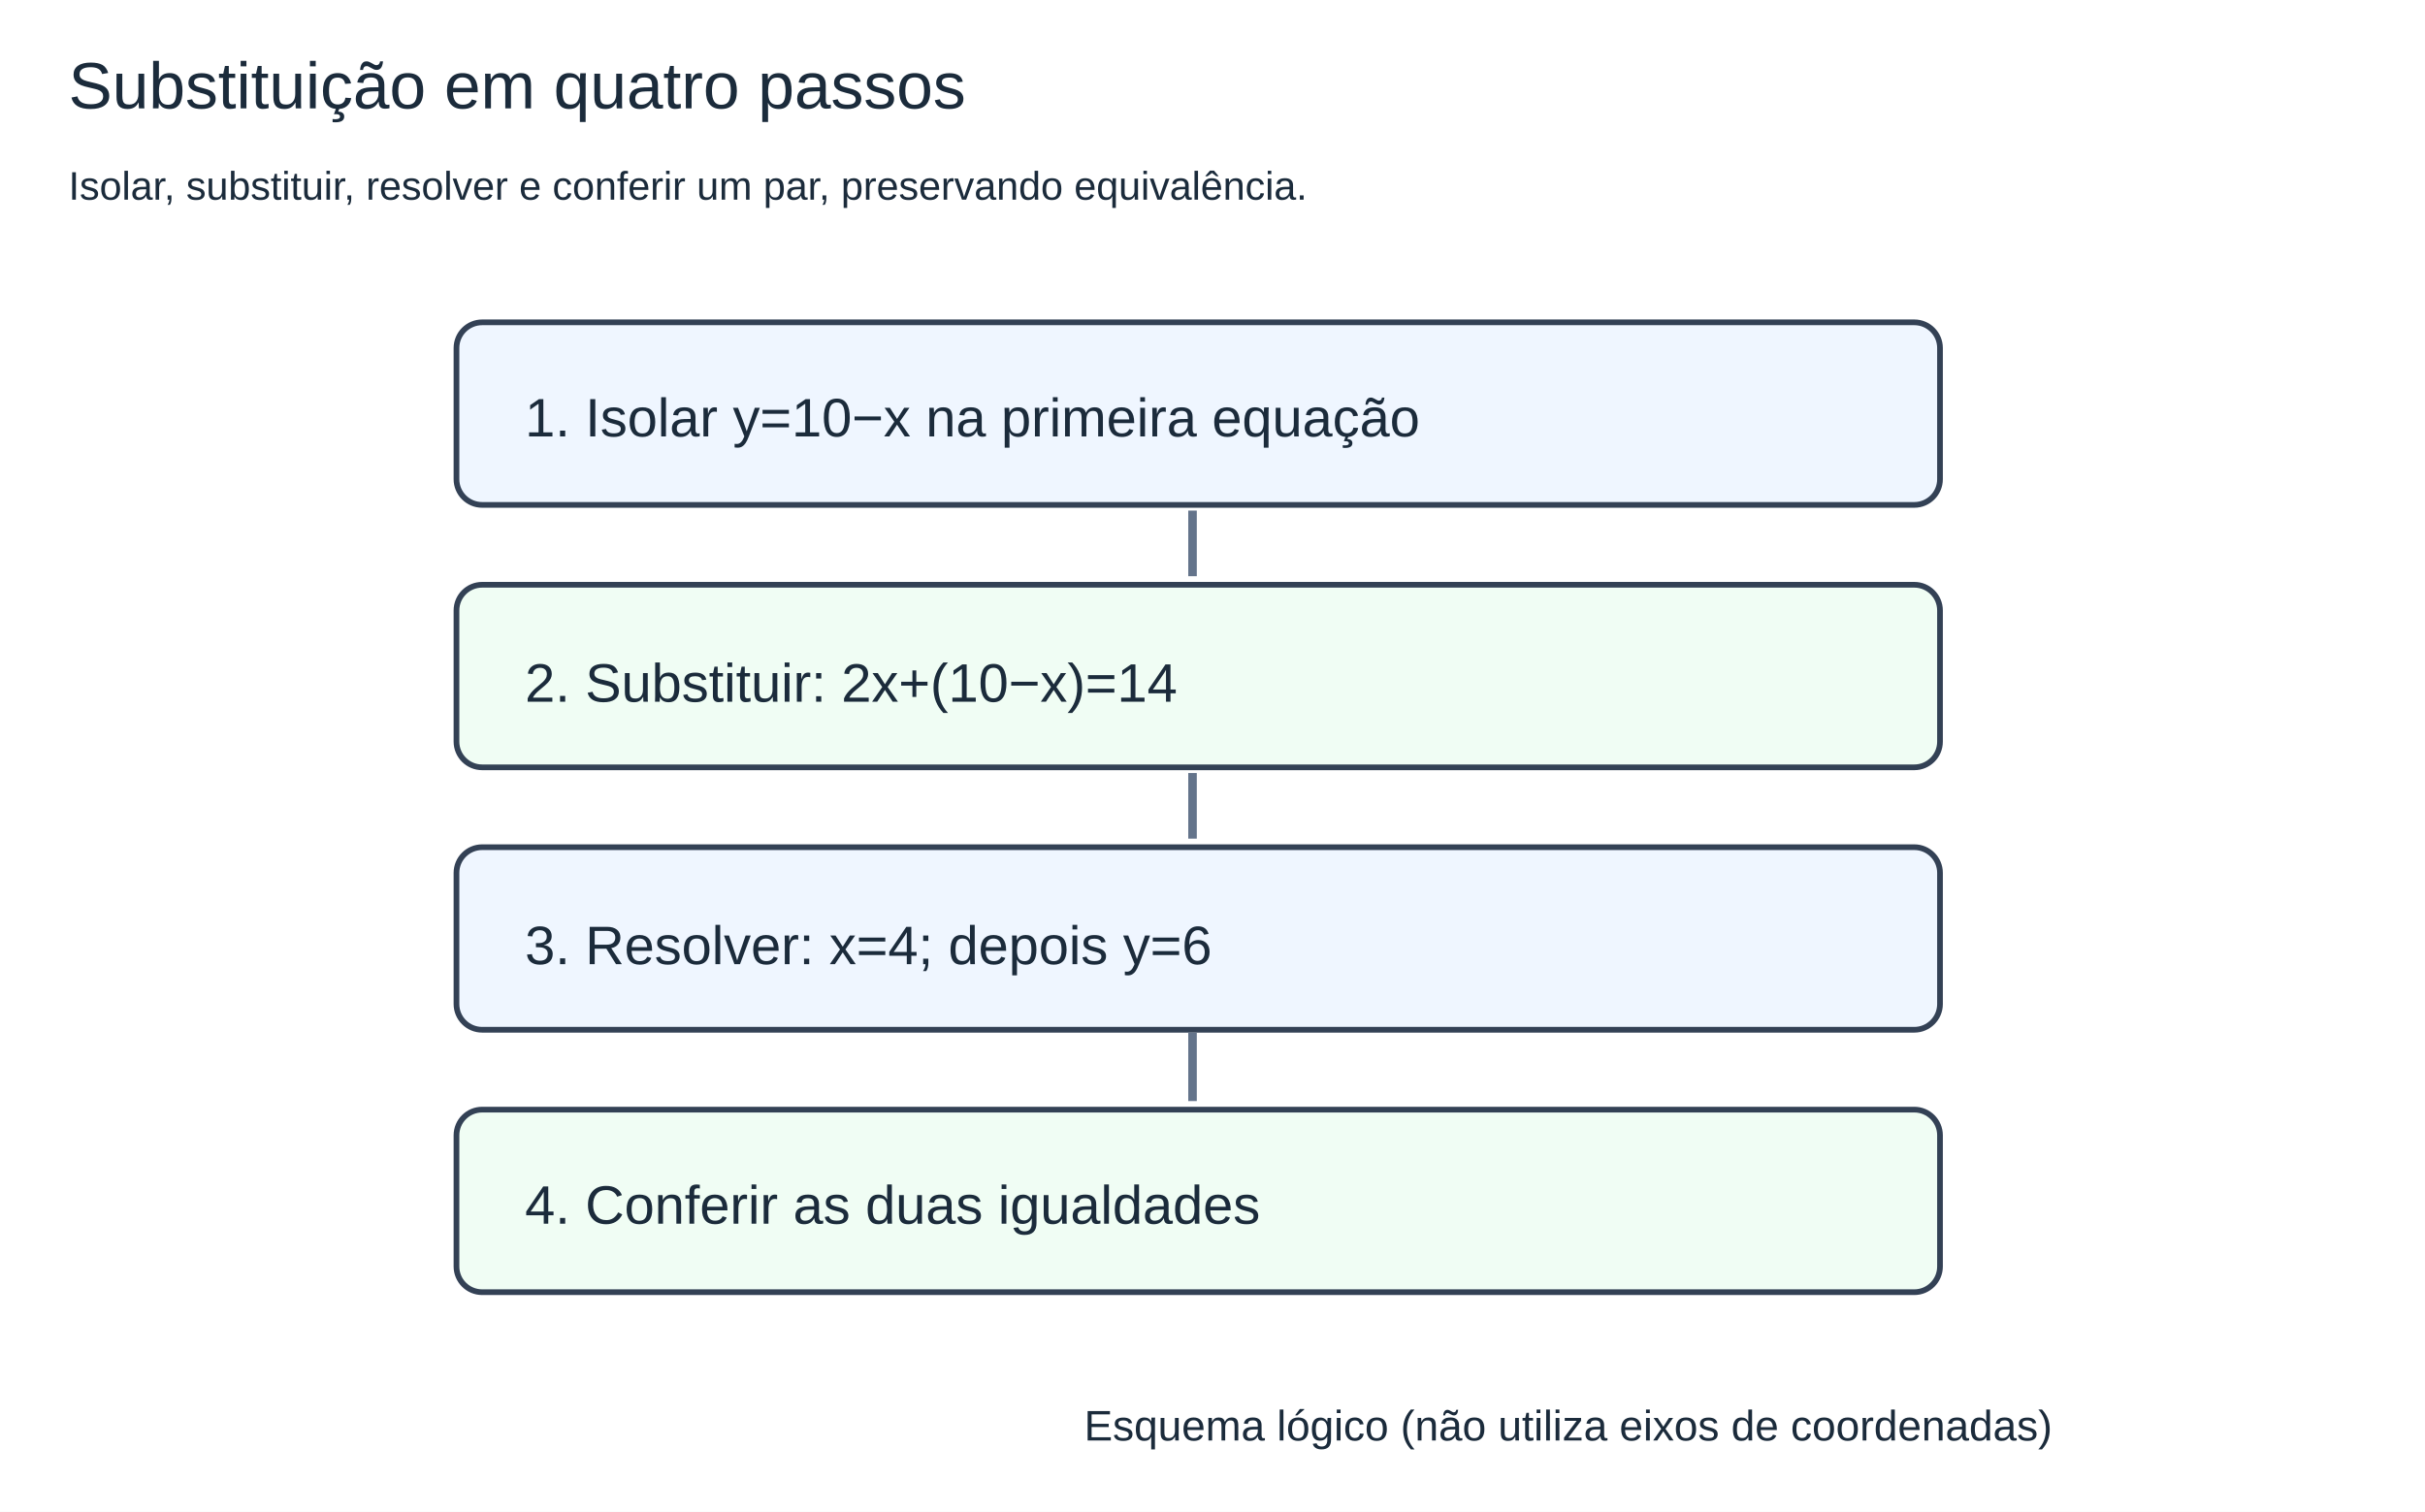
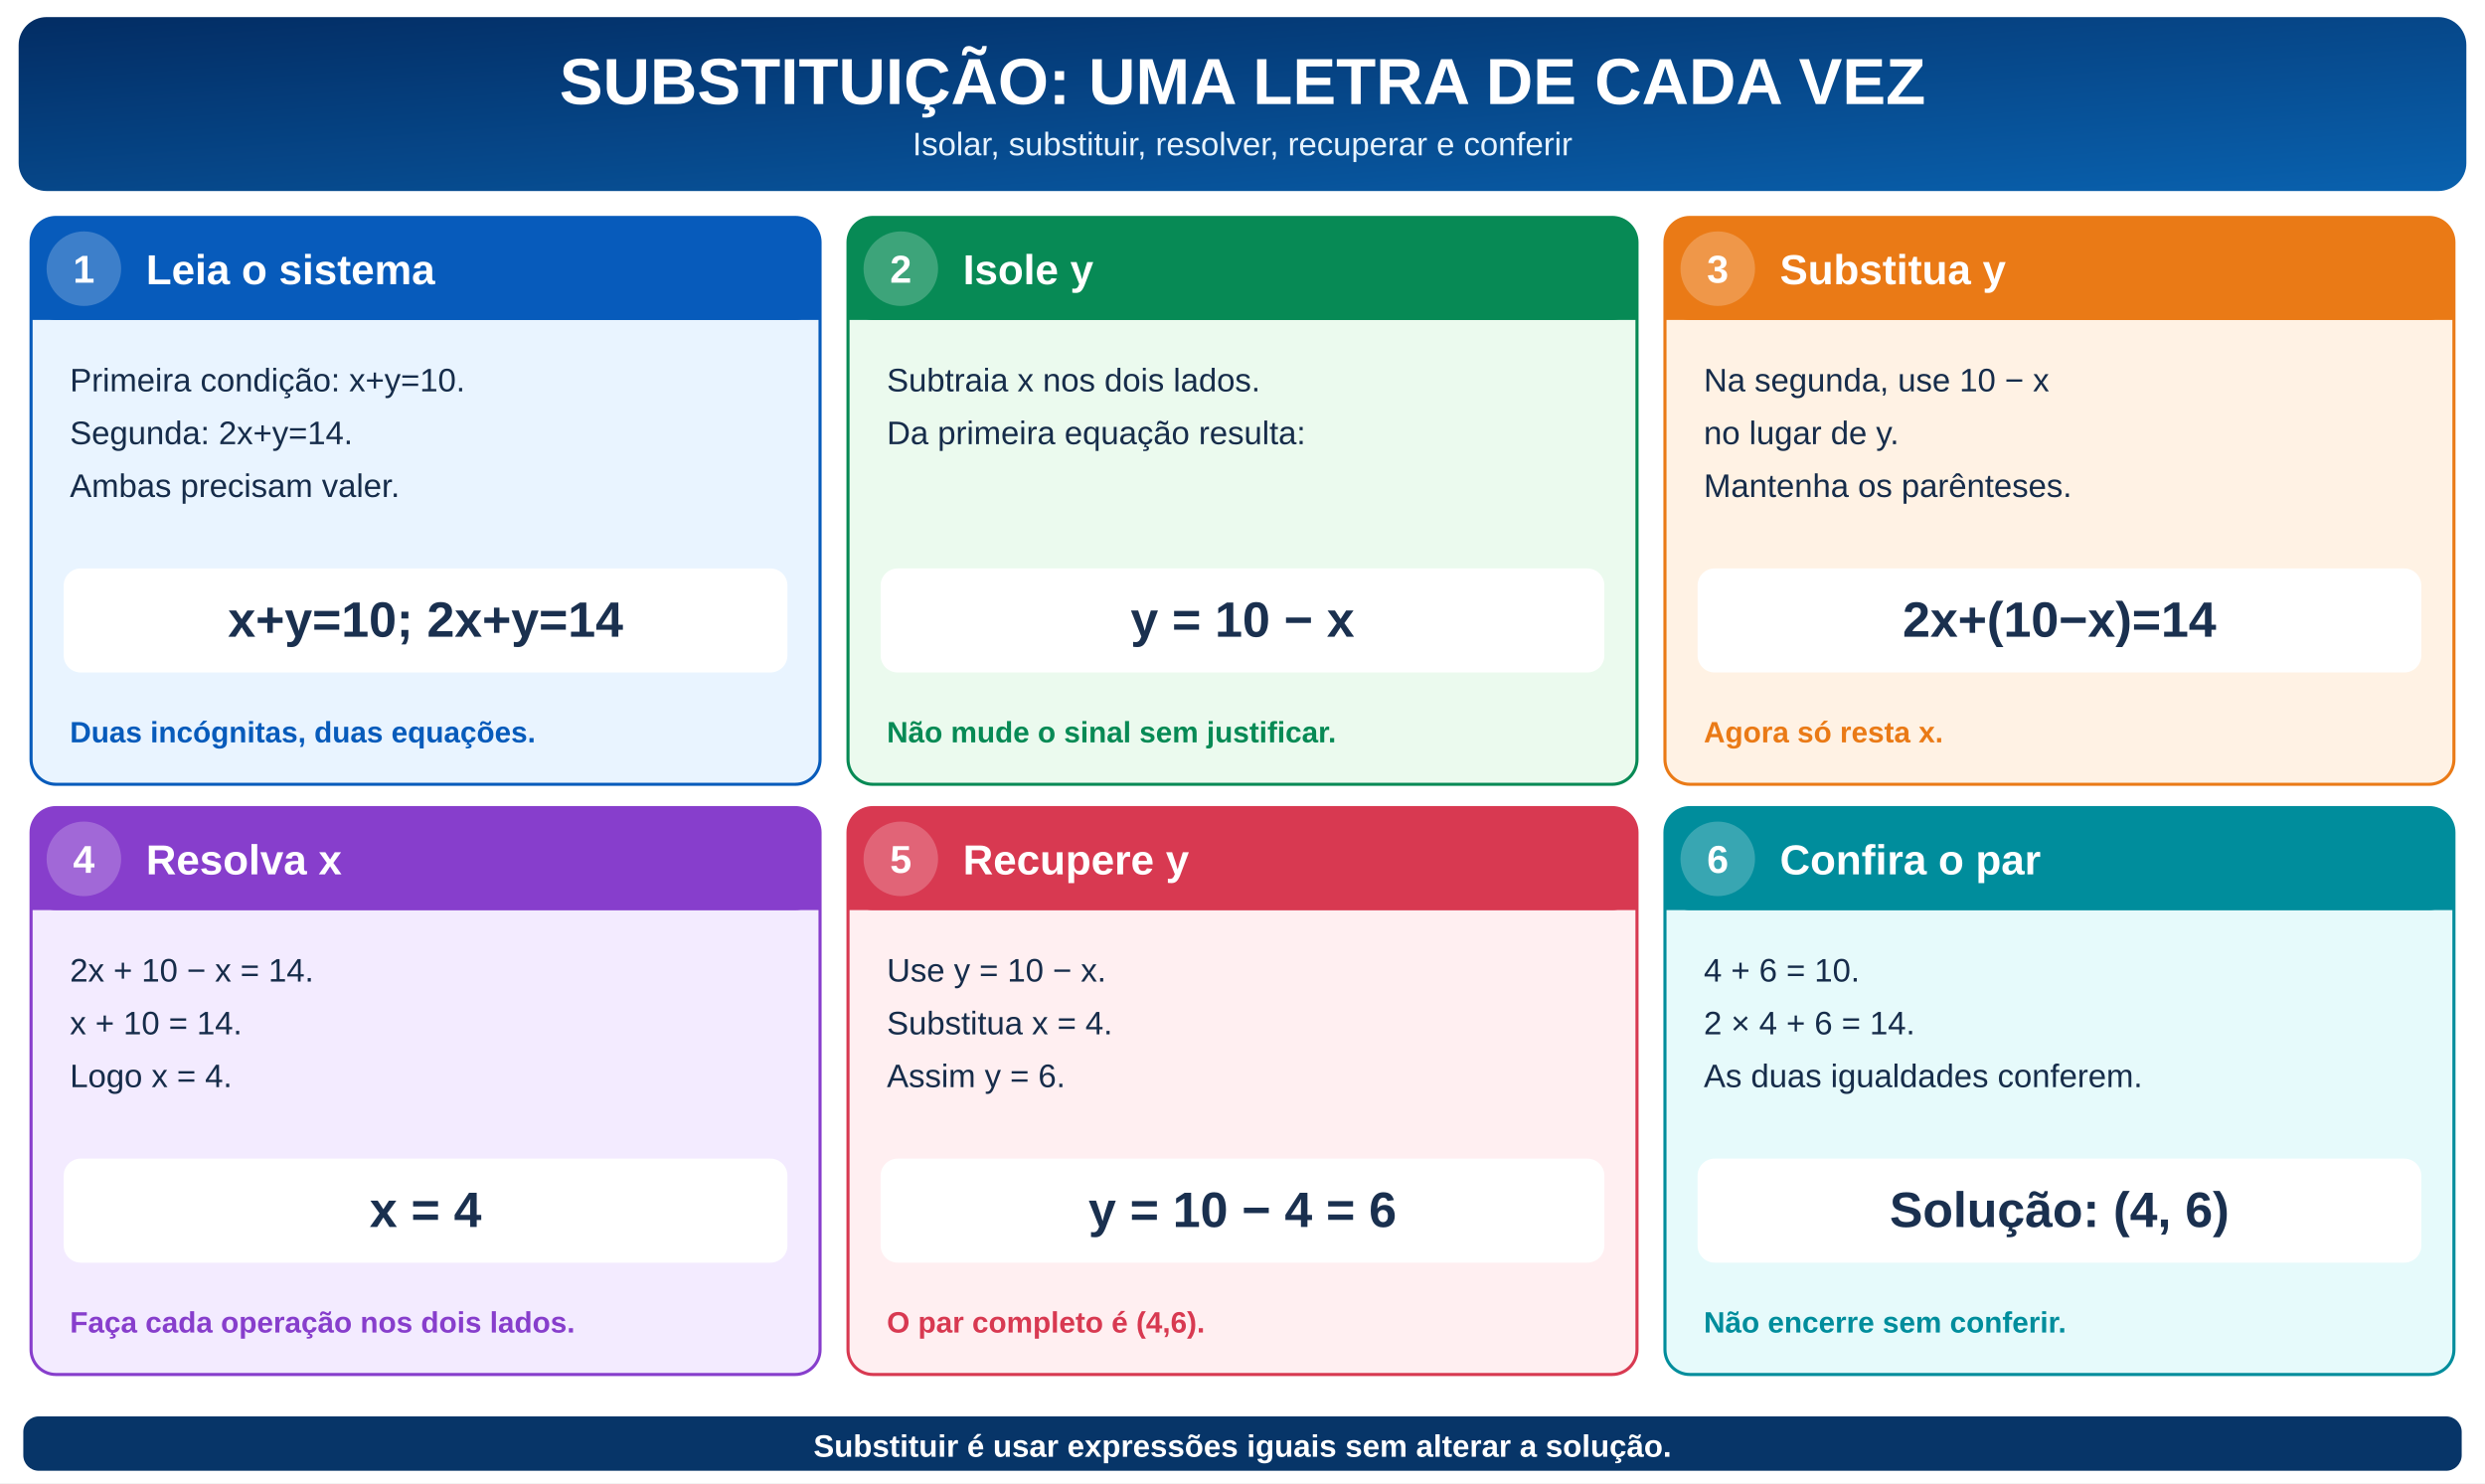
- <svg xmlns="http://www.w3.org/2000/svg" role="img" aria-labelledby="t d" viewBox="0 0 850 530">
-   <rect width="850" height="530" fill="#fff" />
-   <text x="24" y="38" font-size="23" font-family="Arial,sans-serif" fill="#1b2b3b">Substituição em quatro passos</text>
-   <text x="24" y="70" font-size="14" font-family="Arial,sans-serif" fill="#1b2b3b">Isolar, substituir, resolver e conferir um par, preservando equivalência.</text>
-   <g font-family="Arial,sans-serif" font-size="20" fill="#1d3557" stroke="#334155" stroke-width="2">
-     <rect x="160" y="113" width="520" height="64" rx="9" fill="#eff6ff" />
-     <rect x="160" y="205" width="520" height="64" rx="9" fill="#f0fdf4" />
-     <rect x="160" y="297" width="520" height="64" rx="9" fill="#eff6ff" />
-     <rect x="160" y="389" width="520" height="64" rx="9" fill="#f0fdf4" />
-   </g>
-   <text x="184" y="153" font-size="19" font-family="Arial,sans-serif" fill="#1b2b3b">1. Isolar y=10−x na primeira equação</text>
-   <text x="184" y="246" font-size="19" font-family="Arial,sans-serif" fill="#1b2b3b">2. Substituir: 2x+(10−x)=14</text>
-   <text x="184" y="338" font-size="19" font-family="Arial,sans-serif" fill="#1b2b3b">3. Resolver: x=4; depois y=6</text>
-   <text x="184" y="429" font-size="19" font-family="Arial,sans-serif" fill="#1b2b3b">4. Conferir as duas igualdades</text>
-   <g stroke="#64748b" stroke-width="3">
-     <path d="M418 179 V202 M418 271 V294 M418 362 V386" />
-   </g>
-   <text x="380" y="505" font-size="15" font-family="Arial,sans-serif" fill="#1b2b3b">Esquema lógico (não utiliza eixos de coordenadas)</text>
+ <svg xmlns="http://www.w3.org/2000/svg" viewBox="0 0 1600 955" role="img" aria-labelledby="title desc">
+   <rect x="0" y="0" width="1600" height="955" rx="0" fill="#fff" />
+   <defs>
+     <linearGradient id="blue" x1="0" y1="0" x2="1" y2="1">
+       <stop offset="0" stop-color="#032d64" />
+       <stop offset="1" stop-color="#0961ae" />
+     </linearGradient>
+   </defs>
+   <rect x="12" y="11" width="1576" height="112" rx="18" fill="url(#blue)" />
+   <text x="800" y="67" text-anchor="middle" font-family="Arial,DejaVu Sans,sans-serif" font-size="42" font-weight="700" fill="#fff">SUBSTITUIÇÃO: UMA LETRA DE CADA VEZ</text>
+   <text x="800" y="100" text-anchor="middle" font-family="Arial,DejaVu Sans,sans-serif" font-size="21" font-weight="400" fill="#e6f3ff">Isolar, substituir, resolver, recuperar e conferir</text>
+   <rect x="20" y="140" width="508" height="365" rx="16" fill="#e9f4ff" stroke="#075bbb" stroke-width="2" />
+   <rect x="20" y="140" width="508" height="66" rx="16" fill="#075bbb" />
+   <rect x="20" y="189" width="508" height="17" rx="0" fill="#075bbb" />
+   <circle cx="54" cy="173" r="24" fill="#fff" opacity=".22" />
+   <text x="54" y="182" text-anchor="middle" font-family="Arial,DejaVu Sans,sans-serif" font-size="25" font-weight="700" fill="#fff">1</text>
+   <text x="94" y="183" text-anchor="start" font-family="Arial,DejaVu Sans,sans-serif" font-size="27" font-weight="700" fill="#fff">Leia o sistema</text>
+   <text x="45" y="252" text-anchor="start" font-family="Arial,DejaVu Sans,sans-serif" font-size="21" font-weight="400" fill="#162c4a">Primeira condição: x+y=10.</text>
+   <text x="45" y="286" text-anchor="start" font-family="Arial,DejaVu Sans,sans-serif" font-size="21" font-weight="400" fill="#162c4a">Segunda: 2x+y=14.</text>
+   <text x="45" y="320" text-anchor="start" font-family="Arial,DejaVu Sans,sans-serif" font-size="21" font-weight="400" fill="#162c4a">Ambas precisam valer.</text>
+   <rect x="41" y="366" width="466" height="67" rx="11" fill="#fff" />
+   <text x="274" y="410" text-anchor="middle" font-family="Arial,DejaVu Sans,sans-serif" font-size="32" font-weight="700" fill="#1a304f">x+y=10; 2x+y=14</text>
+   <text x="45" y="478" text-anchor="start" font-family="Arial,DejaVu Sans,sans-serif" font-size="19" font-weight="700" fill="#075bbb">Duas incógnitas, duas equações.</text>
+   <rect x="546" y="140" width="508" height="365" rx="16" fill="#ebfaee" stroke="#078a55" stroke-width="2" />
+   <rect x="546" y="140" width="508" height="66" rx="16" fill="#078a55" />
+   <rect x="546" y="189" width="508" height="17" rx="0" fill="#078a55" />
+   <circle cx="580" cy="173" r="24" fill="#fff" opacity=".22" />
+   <text x="580" y="182" text-anchor="middle" font-family="Arial,DejaVu Sans,sans-serif" font-size="25" font-weight="700" fill="#fff">2</text>
+   <text x="620" y="183" text-anchor="start" font-family="Arial,DejaVu Sans,sans-serif" font-size="27" font-weight="700" fill="#fff">Isole y</text>
+   <text x="571" y="252" text-anchor="start" font-family="Arial,DejaVu Sans,sans-serif" font-size="21" font-weight="400" fill="#162c4a">Subtraia x nos dois lados.</text>
+   <text x="571" y="286" text-anchor="start" font-family="Arial,DejaVu Sans,sans-serif" font-size="21" font-weight="400" fill="#162c4a">Da primeira equação resulta:</text>
+   <rect x="567" y="366" width="466" height="67" rx="11" fill="#fff" />
+   <text x="800" y="410" text-anchor="middle" font-family="Arial,DejaVu Sans,sans-serif" font-size="32" font-weight="700" fill="#1a304f">y = 10 − x</text>
+   <text x="571" y="478" text-anchor="start" font-family="Arial,DejaVu Sans,sans-serif" font-size="19" font-weight="700" fill="#078a55">Não mude o sinal sem justificar.</text>
+   <rect x="1072" y="140" width="508" height="365" rx="16" fill="#fff2e4" stroke="#ea7a16" stroke-width="2" />
+   <rect x="1072" y="140" width="508" height="66" rx="16" fill="#ea7a16" />
+   <rect x="1072" y="189" width="508" height="17" rx="0" fill="#ea7a16" />
+   <circle cx="1106" cy="173" r="24" fill="#fff" opacity=".22" />
+   <text x="1106" y="182" text-anchor="middle" font-family="Arial,DejaVu Sans,sans-serif" font-size="25" font-weight="700" fill="#fff">3</text>
+   <text x="1146" y="183" text-anchor="start" font-family="Arial,DejaVu Sans,sans-serif" font-size="27" font-weight="700" fill="#fff">Substitua y</text>
+   <text x="1097" y="252" text-anchor="start" font-family="Arial,DejaVu Sans,sans-serif" font-size="21" font-weight="400" fill="#162c4a">Na segunda, use 10 − x</text>
+   <text x="1097" y="286" text-anchor="start" font-family="Arial,DejaVu Sans,sans-serif" font-size="21" font-weight="400" fill="#162c4a">no lugar de y.</text>
+   <text x="1097" y="320" text-anchor="start" font-family="Arial,DejaVu Sans,sans-serif" font-size="21" font-weight="400" fill="#162c4a">Mantenha os parênteses.</text>
+   <rect x="1093" y="366" width="466" height="67" rx="11" fill="#fff" />
+   <text x="1326" y="410" text-anchor="middle" font-family="Arial,DejaVu Sans,sans-serif" font-size="32" font-weight="700" fill="#1a304f">2x+(10−x)=14</text>
+   <text x="1097" y="478" text-anchor="start" font-family="Arial,DejaVu Sans,sans-serif" font-size="19" font-weight="700" fill="#ea7a16">Agora só resta x.</text>
+   <rect x="20" y="520" width="508" height="365" rx="16" fill="#f3ebff" stroke="#873ecc" stroke-width="2" />
+   <rect x="20" y="520" width="508" height="66" rx="16" fill="#873ecc" />
+   <rect x="20" y="569" width="508" height="17" rx="0" fill="#873ecc" />
+   <circle cx="54" cy="553" r="24" fill="#fff" opacity=".22" />
+   <text x="54" y="562" text-anchor="middle" font-family="Arial,DejaVu Sans,sans-serif" font-size="25" font-weight="700" fill="#fff">4</text>
+   <text x="94" y="563" text-anchor="start" font-family="Arial,DejaVu Sans,sans-serif" font-size="27" font-weight="700" fill="#fff">Resolva x</text>
+   <text x="45" y="632" text-anchor="start" font-family="Arial,DejaVu Sans,sans-serif" font-size="21" font-weight="400" fill="#162c4a">2x + 10 − x = 14.</text>
+   <text x="45" y="666" text-anchor="start" font-family="Arial,DejaVu Sans,sans-serif" font-size="21" font-weight="400" fill="#162c4a">x + 10 = 14.</text>
+   <text x="45" y="700" text-anchor="start" font-family="Arial,DejaVu Sans,sans-serif" font-size="21" font-weight="400" fill="#162c4a">Logo x = 4.</text>
+   <rect x="41" y="746" width="466" height="67" rx="11" fill="#fff" />
+   <text x="274" y="790" text-anchor="middle" font-family="Arial,DejaVu Sans,sans-serif" font-size="32" font-weight="700" fill="#1a304f">x = 4</text>
+   <text x="45" y="858" text-anchor="start" font-family="Arial,DejaVu Sans,sans-serif" font-size="19" font-weight="700" fill="#873ecc">Faça cada operação nos dois lados.</text>
+   <rect x="546" y="520" width="508" height="365" rx="16" fill="#ffeff1" stroke="#d83951" stroke-width="2" />
+   <rect x="546" y="520" width="508" height="66" rx="16" fill="#d83951" />
+   <rect x="546" y="569" width="508" height="17" rx="0" fill="#d83951" />
+   <circle cx="580" cy="553" r="24" fill="#fff" opacity=".22" />
+   <text x="580" y="562" text-anchor="middle" font-family="Arial,DejaVu Sans,sans-serif" font-size="25" font-weight="700" fill="#fff">5</text>
+   <text x="620" y="563" text-anchor="start" font-family="Arial,DejaVu Sans,sans-serif" font-size="27" font-weight="700" fill="#fff">Recupere y</text>
+   <text x="571" y="632" text-anchor="start" font-family="Arial,DejaVu Sans,sans-serif" font-size="21" font-weight="400" fill="#162c4a">Use y = 10 − x.</text>
+   <text x="571" y="666" text-anchor="start" font-family="Arial,DejaVu Sans,sans-serif" font-size="21" font-weight="400" fill="#162c4a">Substitua x = 4.</text>
+   <text x="571" y="700" text-anchor="start" font-family="Arial,DejaVu Sans,sans-serif" font-size="21" font-weight="400" fill="#162c4a">Assim y = 6.</text>
+   <rect x="567" y="746" width="466" height="67" rx="11" fill="#fff" />
+   <text x="800" y="790" text-anchor="middle" font-family="Arial,DejaVu Sans,sans-serif" font-size="32" font-weight="700" fill="#1a304f">y = 10 − 4 = 6</text>
+   <text x="571" y="858" text-anchor="start" font-family="Arial,DejaVu Sans,sans-serif" font-size="19" font-weight="700" fill="#d83951">O par completo é (4,6).</text>
+   <rect x="1072" y="520" width="508" height="365" rx="16" fill="#e6fafb" stroke="#008d9c" stroke-width="2" />
+   <rect x="1072" y="520" width="508" height="66" rx="16" fill="#008d9c" />
+   <rect x="1072" y="569" width="508" height="17" rx="0" fill="#008d9c" />
+   <circle cx="1106" cy="553" r="24" fill="#fff" opacity=".22" />
+   <text x="1106" y="562" text-anchor="middle" font-family="Arial,DejaVu Sans,sans-serif" font-size="25" font-weight="700" fill="#fff">6</text>
+   <text x="1146" y="563" text-anchor="start" font-family="Arial,DejaVu Sans,sans-serif" font-size="27" font-weight="700" fill="#fff">Confira o par</text>
+   <text x="1097" y="632" text-anchor="start" font-family="Arial,DejaVu Sans,sans-serif" font-size="21" font-weight="400" fill="#162c4a">4 + 6 = 10.</text>
+   <text x="1097" y="666" text-anchor="start" font-family="Arial,DejaVu Sans,sans-serif" font-size="21" font-weight="400" fill="#162c4a">2 × 4 + 6 = 14.</text>
+   <text x="1097" y="700" text-anchor="start" font-family="Arial,DejaVu Sans,sans-serif" font-size="21" font-weight="400" fill="#162c4a">As duas igualdades conferem.</text>
+   <rect x="1093" y="746" width="466" height="67" rx="11" fill="#fff" />
+   <text x="1326" y="790" text-anchor="middle" font-family="Arial,DejaVu Sans,sans-serif" font-size="32" font-weight="700" fill="#1a304f">Solução: (4, 6)</text>
+   <text x="1097" y="858" text-anchor="start" font-family="Arial,DejaVu Sans,sans-serif" font-size="19" font-weight="700" fill="#008d9c">Não encerre sem conferir.</text>
+   <rect x="15" y="912" width="1570" height="35" rx="10" fill="#073568" />
+   <text x="800" y="938" text-anchor="middle" font-family="Arial,DejaVu Sans,sans-serif" font-size="20" font-weight="700" fill="#fff">Substituir é usar expressões iguais sem alterar a solução.</text>
</svg>
